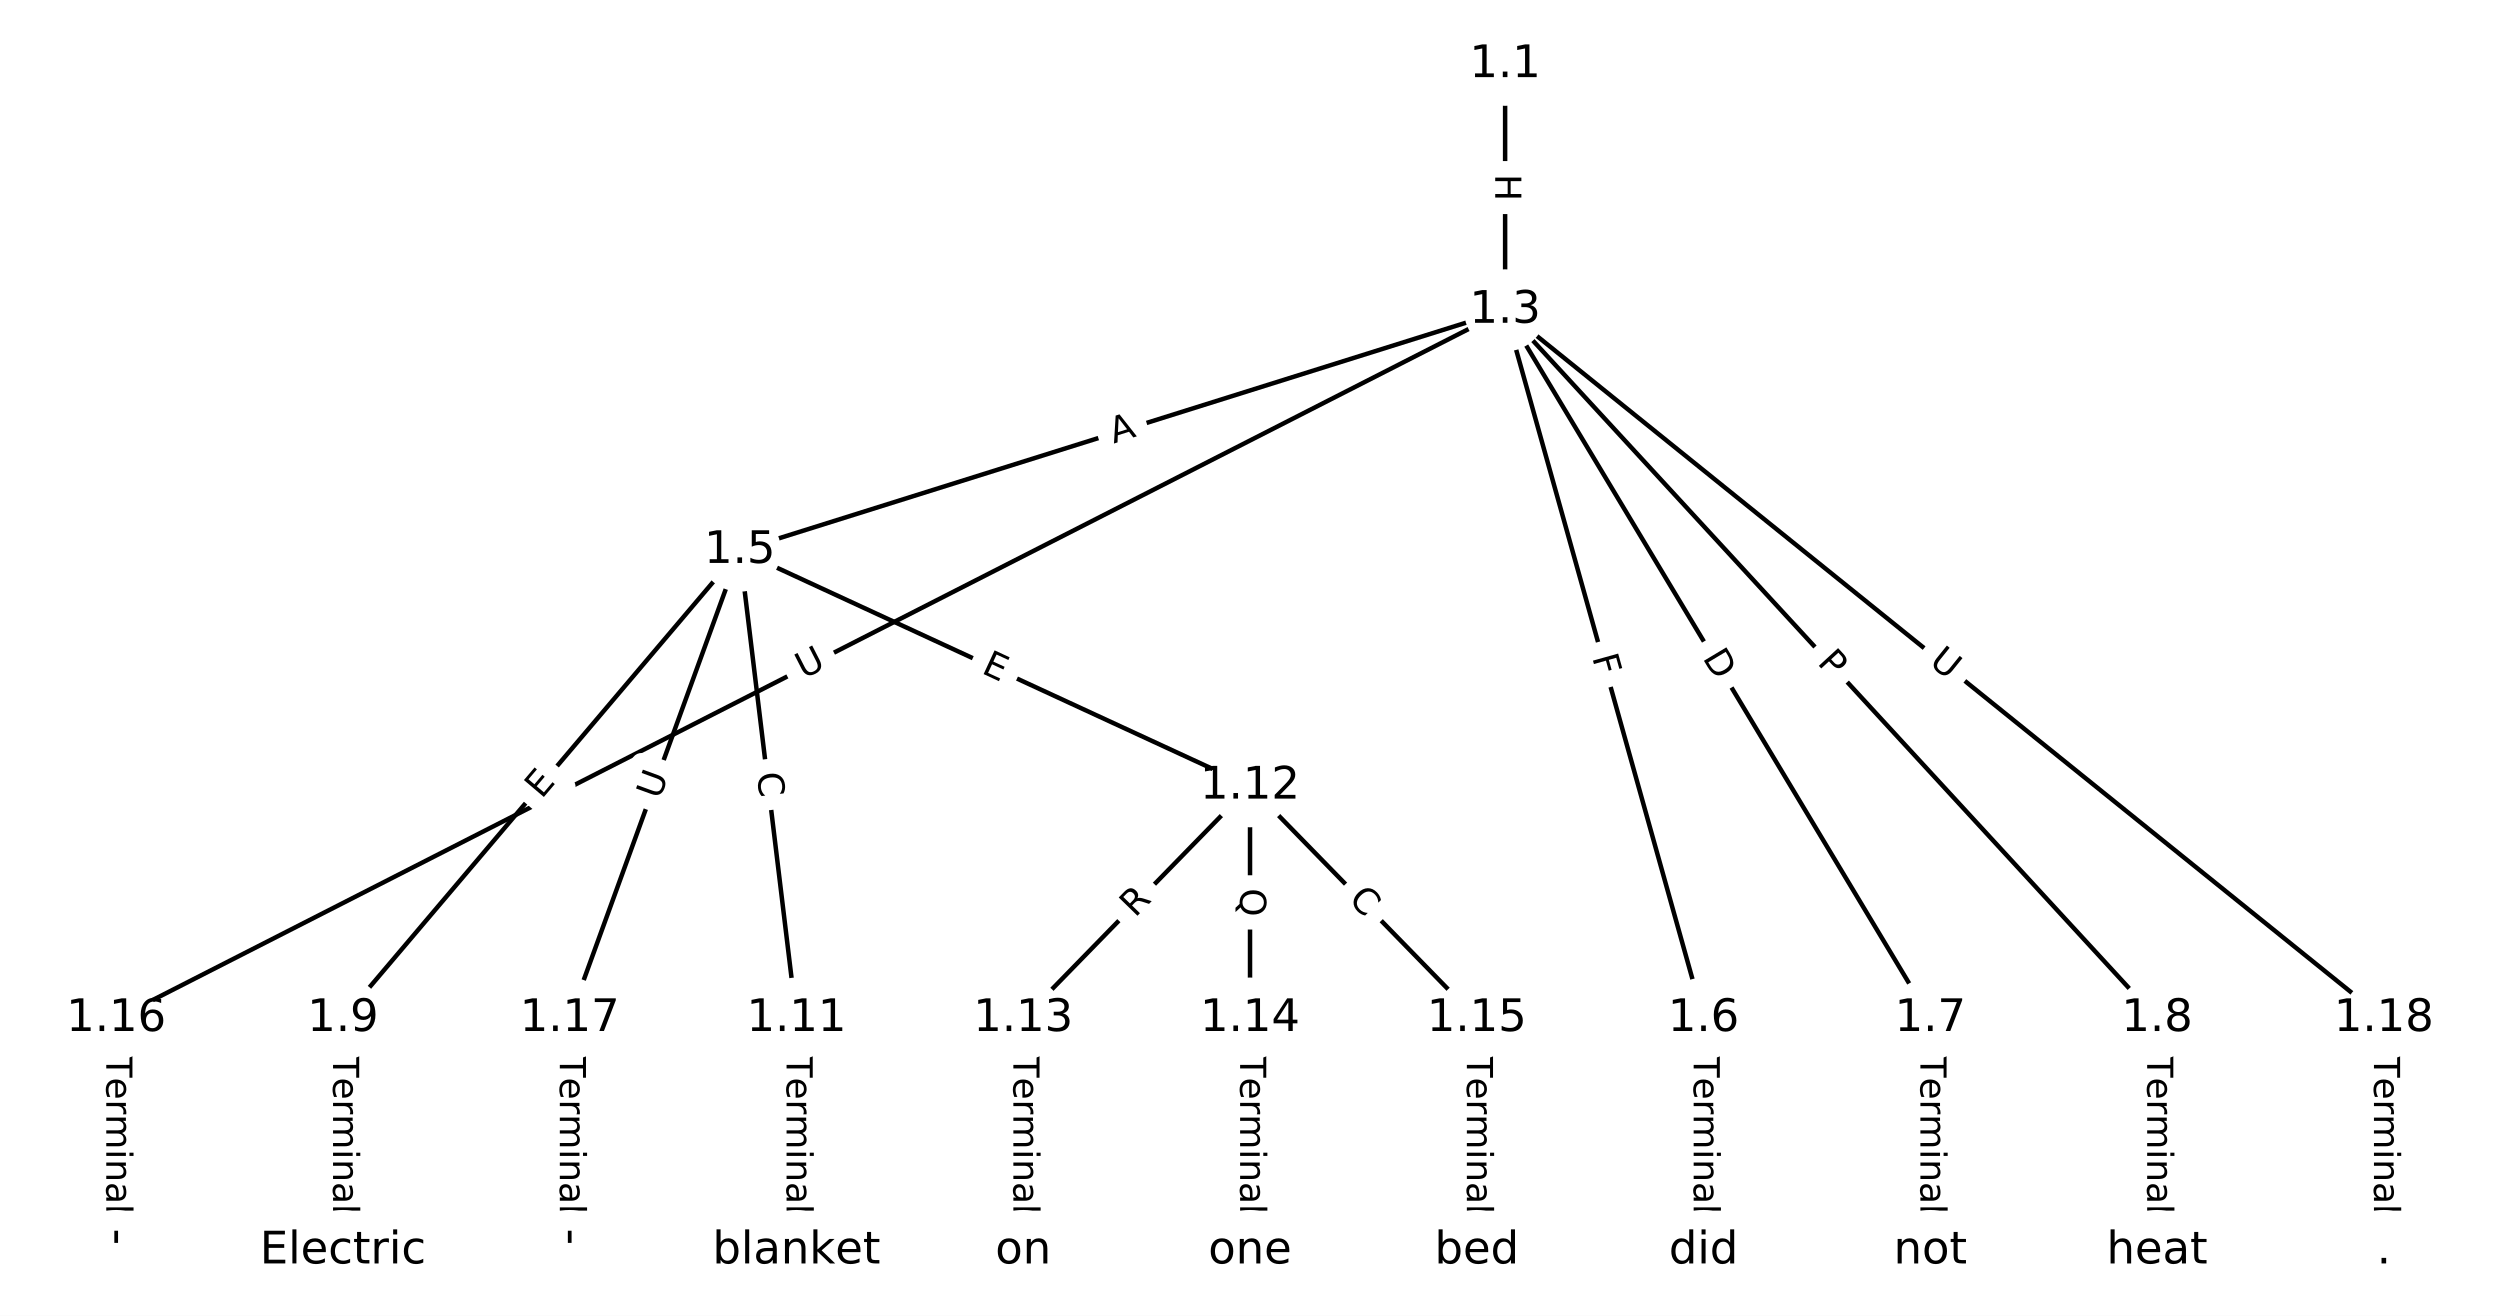
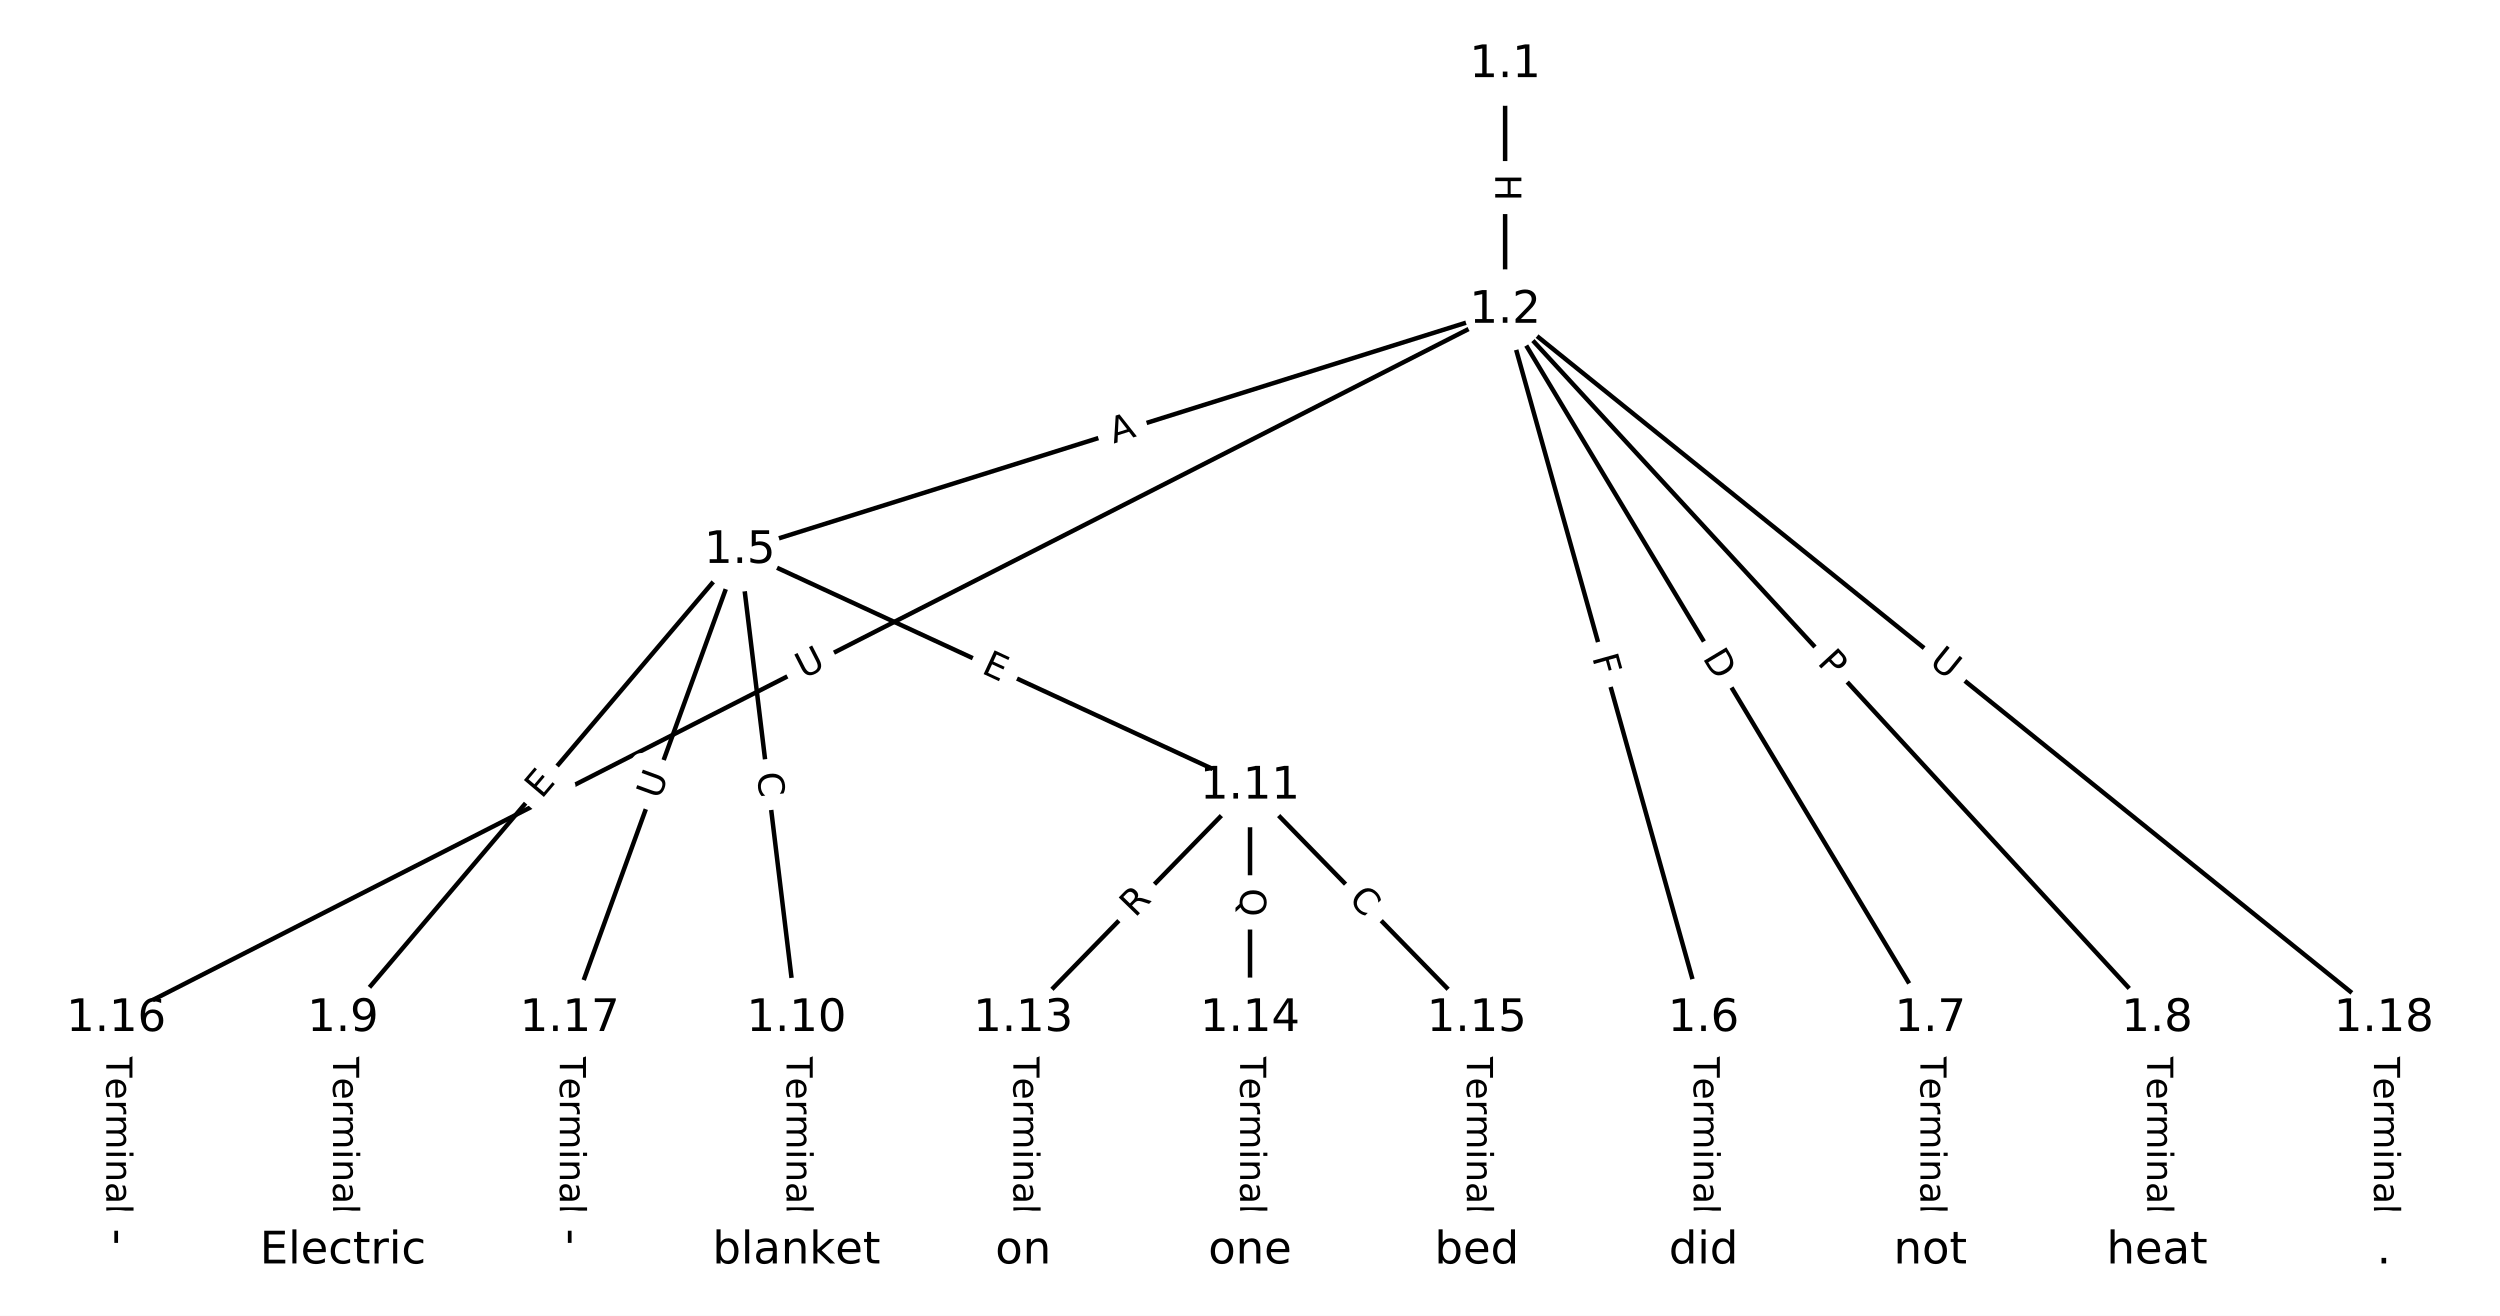
<svg xmlns="http://www.w3.org/2000/svg" xmlns:xlink="http://www.w3.org/1999/xlink" width="557.33pt" height="293.33pt" version="1.1" viewBox="0 0 557.33 293.33">
  <defs>
    <style type="text/css">*{stroke-linecap:butt;stroke-linejoin:round;}</style>
  </defs>
  <path d="m0 293.33h557.33v-293.33h-557.33z" fill="#fff" />
  <g fill="none" stroke="#000">
    <path d="m335.54 14.435v54.764" clip-path="url(#a)" />
    <path d="m335.54 69.199-170.62 53.544" clip-path="url(#a)" />
    <path d="m335.54 69.199 44.234 157.89" clip-path="url(#a)" />
    <path d="m335.54 69.199 94.788 157.89" clip-path="url(#a)" />
    <path d="m335.54 69.199 145.34 157.89" clip-path="url(#a)" />
    <path d="m335.54 69.199-309.64 157.89" clip-path="url(#a)" />
    <path d="m335.54 69.199 195.9 157.89" clip-path="url(#a)" />
    <path d="m164.92 122.74-88.469 104.34" clip-path="url(#a)" />
    <path d="m164.92 122.74 12.638 104.34" clip-path="url(#a)" />
    <path d="m164.92 122.74 113.75 52.532" clip-path="url(#a)" />
    <path d="m164.92 122.74-37.915 104.34" clip-path="url(#a)" />
    <path d="m379.77 227.09v51.812" clip-path="url(#a)" />
    <path d="m430.33 227.09v51.812" clip-path="url(#a)" />
    <path d="m480.88 227.09v51.812" clip-path="url(#a)" />
    <path d="m76.452 227.09v51.812" clip-path="url(#a)" />
    <path d="m177.56 227.09v51.812" clip-path="url(#a)" />
    <path d="m278.67 175.28-50.554 51.812" clip-path="url(#a)" />
    <path d="m278.67 175.28v51.812" clip-path="url(#a)" />
    <path d="m278.67 175.28 50.554 51.812" clip-path="url(#a)" />
    <path d="m228.11 227.09v51.812" clip-path="url(#a)" />
    <path d="m278.67 227.09v51.812" clip-path="url(#a)" />
    <path d="m329.22 227.09v51.812" clip-path="url(#a)" />
    <path d="m25.899 227.09v51.812" clip-path="url(#a)" />
    <path d="m127.01 227.09v51.812" clip-path="url(#a)" />
    <path d="m531.43 227.09v51.812" clip-path="url(#a)" />
  </g>
  <path d="m329.27 38.809v6.016q0 2.4 2.4 2.4h7.742q2.4 0 2.4-2.4v-6.016q0-2.4-2.4-2.4h-7.742q-2.4 0-2.4 2.4z" clip-path="url(#a)" fill="#fff" stroke="#fff" />
  <g clip-path="url(#a)">
    <defs>
-       <path id="ad" d="m9.812 72.906h9.859v-29.891h35.844v29.891h9.859v-72.906h-9.859v34.719h-35.844v-34.719h-9.859z" />
+       <path id="ac" d="m9.812 72.906h9.859v-29.891h35.844v29.891h9.859v-72.906h-9.859v34.719h-35.844v-34.719h-9.859z" />
    </defs>
    <g transform="translate(333.33 38.809) rotate(90) scale(.08 -.08)">
+       <use xlink:href="#ac" />
+     </g>
+   </g>
+   <path d="m249.5 102.77 5.221-1.639q2.29-0.719 1.571-3.009l-2.318-7.387q-0.719-2.29-3.009-1.571l-5.221 1.639q-2.29 0.719-1.571 3.009l2.318 7.387q0.719 2.29 3.009 1.571z" clip-path="url(#a)" fill="#fff" stroke="#fff" />
+   <g clip-path="url(#a)">
+     <defs>
+       <path id="af" d="m34.188 63.188-13.391-36.281h26.812zm-5.578 9.719h11.188l27.781-72.906h-10.25l-6.641 18.703h-32.859l-6.641-18.703h-10.406z" />
+     </defs>
+     <g transform="translate(248.28 98.896) rotate(-17.423) scale(.08 -.08)">
+       <use xlink:href="#af" />
+     </g>
+   </g>
+   <path d="m351 147.62 1.241 4.431q0.647 2.311 2.958 1.664l7.455-2.089q2.311-0.647 1.664-2.958l-1.241-4.431q-0.647-2.311-2.958-1.664l-7.455 2.089q-2.311 0.647-1.664 2.958z" clip-path="url(#a)" fill="#fff" stroke="#fff" />
+   <g clip-path="url(#a)">
+     <defs>
+       <path id="ad" d="m9.812 72.906h41.891v-8.312h-32.031v-21.484h28.906v-8.297h-28.906v-34.812h-9.859z" />
+     </defs>
+     <g transform="translate(354.91 146.52) rotate(74.349) scale(.08 -.08)">
      <use xlink:href="#ad" />
    </g>
  </g>
-   <path d="m249.5 102.77 5.221-1.639q2.29-0.719 1.571-3.009l-2.318-7.387q-0.719-2.29-3.009-1.571l-5.221 1.639q-2.29 0.719-1.571 3.009l2.318 7.387q0.719 2.29 3.009 1.571z" clip-path="url(#a)" fill="#fff" stroke="#fff" />
-   <g clip-path="url(#a)">
-     <defs>
-       <path id="ag" d="m34.188 63.188-13.391-36.281h26.812zm-5.578 9.719h11.188l27.781-72.906h-10.25l-6.641 18.703h-32.859l-6.641-18.703h-10.406z" />
-     </defs>
-     <g transform="translate(248.28 98.896) rotate(-17.423) scale(.08 -.08)">
-       <use xlink:href="#ag" />
-     </g>
-   </g>
-   <path d="m351 147.62 1.241 4.431q0.647 2.311 2.958 1.664l7.455-2.089q2.311-0.647 1.664-2.958l-1.241-4.431q-0.647-2.311-2.958-1.664l-7.455 2.089q-2.311 0.647-1.664 2.958z" clip-path="url(#a)" fill="#fff" stroke="#fff" />
-   <g clip-path="url(#a)">
-     <defs>
-       <path id="ae" d="m9.812 72.906h41.891v-8.312h-32.031v-21.484h28.906v-8.297h-28.906v-34.812h-9.859z" />
-     </defs>
-     <g transform="translate(354.91 146.52) rotate(74.349) scale(.08 -.08)">
+   <path d="m375.97 148.73 3.171 5.281q1.235 2.058 3.293 0.822l6.638-3.985q2.058-1.235 0.822-3.293l-3.171-5.281q-1.235-2.058-3.293-0.822l-6.638 3.985q-2.058 1.235-0.822 3.293z" clip-path="url(#a)" fill="#fff" stroke="#fff" />
+   <g clip-path="url(#a)">
+     <defs>
+       <path id="ae" d="m19.672 64.797v-56.688h11.922q15.094 0 22.094 6.828 7 6.844 7 21.594 0 14.641-7 21.453t-22.094 6.812zm-9.859 8.109h20.266q21.188 0 31.094-8.812 9.922-8.812 9.922-27.562 0-18.859-9.969-27.703-9.953-8.828-31.047-8.828h-20.266z" />
+     </defs>
+     <g transform="translate(379.46 146.64) rotate(59.022) scale(.08 -.08)">
      <use xlink:href="#ae" />
    </g>
  </g>
-   <path d="m375.97 148.73 3.171 5.281q1.235 2.058 3.293 0.822l6.638-3.985q2.058-1.235 0.822-3.293l-3.171-5.281q-1.235-2.058-3.293-0.822l-6.638 3.985q-2.058 1.235-0.822 3.293z" clip-path="url(#a)" fill="#fff" stroke="#fff" />
-   <g clip-path="url(#a)">
-     <defs>
-       <path id="af" d="m19.672 64.797v-56.688h11.922q15.094 0 22.094 6.828 7 6.844 7 21.594 0 14.641-7 21.453t-22.094 6.812zm-9.859 8.109h20.266q21.188 0 31.094-8.812 9.922-8.812 9.922-27.562 0-18.859-9.969-27.703-9.953-8.828-31.047-8.828h-20.266z" />
-     </defs>
-     <g transform="translate(379.46 146.64) rotate(59.022) scale(.08 -.08)">
-       <use xlink:href="#af" />
-     </g>
-   </g>
  <path d="m401.96 150.62 3.267 3.549q1.625 1.766 3.391 0.14l5.696-5.244q1.766-1.625 0.14-3.391l-3.267-3.549q-1.625-1.766-3.391-0.14l-5.696 5.244q-1.766 1.625-0.14 3.391z" clip-path="url(#a)" fill="#fff" stroke="#fff" />
  <g clip-path="url(#a)">
    <defs>
-       <path id="ac" d="m19.672 64.797v-27.391h12.406q6.891 0 10.641 3.562 3.766 3.562 3.766 10.156 0 6.547-3.766 10.109-3.75 3.562-10.641 3.562zm-9.859 8.109h22.266q12.266 0 18.531-5.547 6.281-5.547 6.281-16.234 0-10.797-6.281-16.312-6.266-5.516-18.531-5.516h-12.406v-29.297h-9.859z" />
+       <path id="ab" d="m19.672 64.797v-27.391h12.406q6.891 0 10.641 3.562 3.766 3.562 3.766 10.156 0 6.547-3.766 10.109-3.75 3.562-10.641 3.562zm-9.859 8.109h22.266q12.266 0 18.531-5.547 6.281-5.547 6.281-16.234 0-10.797-6.281-16.312-6.266-5.516-18.531-5.516h-12.406v-29.297h-9.859z" />
    </defs>
    <g transform="translate(404.95 147.86) rotate(47.369) scale(.08 -.08)">
-       <use xlink:href="#ac" />
+       <use xlink:href="#ab" />
    </g>
  </g>
  <path d="m180.96 155.06 5.216-2.66q2.138-1.09 1.048-3.228l-3.517-6.898q-1.09-2.138-3.228-1.048l-5.216 2.66q-2.138 1.09-1.048 3.228l3.517 6.898q1.09 2.138 3.228 1.048z" clip-path="url(#a)" fill="#fff" stroke="#fff" />
  <g clip-path="url(#a)">
    <defs>
      <path id="n" d="m8.688 72.906h9.922v-44.297q0-11.719 4.234-16.875 4.25-5.141 13.781-5.141 9.469 0 13.719 5.141 4.25 5.156 4.25 16.875v44.297h9.906v-45.516q0-14.25-7.062-21.531-7.047-7.281-20.812-7.281-13.828 0-20.891 7.281-7.047 7.281-7.047 21.531z" />
    </defs>
    <g transform="translate(179.11 151.44) rotate(-27.017) scale(.08 -.08)">
      <use xlink:href="#n" />
    </g>
  </g>
  <path d="m427.27 151.19 4.559 3.674q1.869 1.506 3.375-0.363l4.859-6.028q1.506-1.869-0.363-3.375l-4.559-3.674q-1.869-1.506-3.375 0.363l-4.859 6.028q-1.506 1.869 0.363 3.375z" clip-path="url(#a)" fill="#fff" stroke="#fff" />
  <g clip-path="url(#a)">
    <g transform="translate(429.82 148.02) rotate(38.868) scale(.08 -.08)">
      <use xlink:href="#n" />
    </g>
  </g>
  <path d="m123.84 180.9 3.269-3.856q1.552-1.831-0.279-3.383l-5.906-5.007q-1.831-1.552-3.383 0.279l-3.269 3.856q-1.552 1.831 0.279 3.383l5.906 5.007q1.831 1.552 3.383-0.279z" clip-path="url(#a)" fill="#fff" stroke="#fff" />
  <g clip-path="url(#a)">
    <defs>
      <path id="o" d="m9.812 72.906h46.094v-8.312h-36.234v-21.578h34.719v-8.297h-34.719v-26.422h37.109v-8.297h-46.969z" />
    </defs>
    <g transform="translate(120.74 178.27) rotate(-49.707) scale(.08 -.08)">
      <use xlink:href="#o" />
    </g>
  </g>
  <path d="m164.68 172.9 0.672 5.546q0.289 2.383 2.671 2.094l7.686-0.931q2.383-0.289 2.094-2.671l-0.672-5.546q-0.289-2.383-2.671-2.094l-7.686 0.931q-2.383 0.289-2.094 2.671z" clip-path="url(#a)" fill="#fff" stroke="#fff" />
  <g clip-path="url(#a)">
    <defs>
      <path id="t" d="m64.406 67.281v-10.391q-4.984 4.641-10.625 6.922-5.641 2.297-11.984 2.297-12.5 0-19.141-7.641t-6.641-22.094q0-14.406 6.641-22.047t19.141-7.641q6.344 0 11.984 2.297t10.625 6.938v-10.312q-5.172-3.516-10.969-5.281-5.781-1.75-12.219-1.75-16.562 0-26.094 10.125-9.516 10.141-9.516 27.672 0 17.578 9.516 27.703 9.531 10.141 26.094 10.141 6.531 0 12.312-1.734 5.797-1.734 10.875-5.203z" />
    </defs>
    <g transform="translate(168.71 172.41) rotate(83.094) scale(.08 -.08)">
      <use xlink:href="#t" />
    </g>
  </g>
  <path d="m216.87 153.64 4.589 2.119q2.179 1.006 3.185-1.173l3.246-7.029q1.006-2.179-1.173-3.185l-4.589-2.119q-2.179-1.006-3.185 1.173l-3.246 7.029q-1.006 2.179 1.173 3.185z" clip-path="url(#a)" fill="#fff" stroke="#fff" />
  <g clip-path="url(#a)">
    <g transform="translate(218.57 149.95) rotate(24.789) scale(.08 -.08)">
      <use xlink:href="#o" />
    </g>
  </g>
  <path d="m150.86 179.81 2-5.503q0.82-2.256-1.436-3.075l-7.277-2.644q-2.256-0.82-3.075 1.436l-2 5.503q-0.82 2.256 1.436 3.075l7.277 2.644q2.256 0.82 3.075-1.436z" clip-path="url(#a)" fill="#fff" stroke="#fff" />
  <g clip-path="url(#a)">
    <g transform="translate(147.04 178.42) rotate(-70.031) scale(.08 -.08)">
      <use xlink:href="#n" />
    </g>
  </g>
  <path d="m373.5 235.35v35.285q0 2.4 2.4 2.4h7.742q2.4 0 2.4-2.4v-35.285q0-2.4-2.4-2.4h-7.742q-2.4 0-2.4 2.4z" clip-path="url(#a)" fill="#fff" stroke="#fff" />
  <g clip-path="url(#a)">
    <defs>
      <path id="k" d="m-0.297 72.906h61.672v-8.312h-25.875v-64.594h-9.906v64.594h-25.891z" />
      <path id="e" d="m56.203 29.594v-4.391h-41.312q0.594-9.281 5.594-14.141t13.938-4.859q5.172 0 10.031 1.266t9.656 3.812v-8.5q-4.844-2.047-9.922-3.125t-10.297-1.078q-13.094 0-20.734 7.609-7.641 7.625-7.641 20.625 0 13.422 7.25 21.297 7.25 7.891 19.562 7.891 11.031 0 17.453-7.109 6.422-7.094 6.422-19.297zm-8.984 2.641q-0.094 7.359-4.125 11.75-4.031 4.406-10.672 4.406-7.516 0-12.031-4.25t-5.203-11.969z" />
      <path id="j" d="m41.109 46.297q-1.516 0.875-3.297 1.281-1.781 0.422-3.922 0.422-7.625 0-11.703-4.953t-4.078-14.234v-28.812h-9.031v54.688h9.031v-8.5q2.844 4.984 7.375 7.391 4.547 2.422 11.047 2.422 0.922 0 2.047-0.125 1.125-0.109 2.484-0.359z" />
      <path id="l" d="m52 44.188q3.375 6.062 8.062 8.938t11.031 2.875q8.547 0 13.188-5.984 4.641-5.969 4.641-17v-33.016h-9.031v32.719q0 7.859-2.797 11.656-2.781 3.812-8.484 3.812-6.984 0-11.047-4.641-4.047-4.625-4.047-12.641v-30.906h-9.031v32.719q0 7.906-2.781 11.688t-8.594 3.781q-6.891 0-10.953-4.656-4.047-4.656-4.047-12.625v-30.906h-9.031v54.688h9.031v-8.5q3.078 5.031 7.375 7.422t10.203 2.391q5.969 0 10.141-3.031 4.172-3.016 6.172-8.781z" />
      <path id="i" d="m9.422 54.688h8.984v-54.688h-8.984zm0 21.297h8.984v-11.391h-8.984z" />
      <path id="f" d="m54.891 33.016v-33.016h-8.984v32.719q0 7.766-3.031 11.609-3.031 3.859-9.078 3.859-7.281 0-11.484-4.641-4.203-4.625-4.203-12.641v-30.906h-9.031v54.688h9.031v-8.5q3.234 4.938 7.594 7.375 4.375 2.438 10.094 2.438 9.422 0 14.25-5.828 4.844-5.828 4.844-17.156z" />
      <path id="g" d="m34.281 27.484q-10.891 0-15.094-2.484t-4.203-8.5q0-4.781 3.156-7.594 3.156-2.797 8.562-2.797 7.484 0 12 5.297t4.516 14.078v2zm17.922 3.719v-31.203h-8.984v8.297q-3.078-4.969-7.672-7.344t-11.234-2.375q-8.391 0-13.359 4.719-4.953 4.719-4.953 12.625 0 9.219 6.172 13.906 6.188 4.688 18.438 4.688h12.609v0.891q0 6.203-4.078 9.594t-11.453 3.391q-4.688 0-9.141-1.125-4.438-1.125-8.531-3.375v8.312q4.922 1.906 9.562 2.844 4.641 0.953 9.031 0.953 11.875 0 17.734-6.156 5.859-6.141 5.859-18.641z" />
      <path id="h" d="m9.422 75.984h8.984v-75.984h-8.984z" />
    </defs>
    <g transform="translate(377.57 235.35) rotate(90) scale(.08 -.08)">
      <use xlink:href="#k" />
      <use x="60.818" xlink:href="#e" />
      <use x="122.342" xlink:href="#j" />
      <use x="163.439" xlink:href="#l" />
      <use x="260.852" xlink:href="#i" />
      <use x="288.635" xlink:href="#f" />
      <use x="352.014" xlink:href="#g" />
      <use x="413.293" xlink:href="#h" />
    </g>
  </g>
  <path d="m424.06 235.35v35.285q0 2.4 2.4 2.4h7.742q2.4 0 2.4-2.4v-35.285q0-2.4-2.4-2.4h-7.742q-2.4 0-2.4 2.4z" clip-path="url(#a)" fill="#fff" stroke="#fff" />
  <g clip-path="url(#a)">
    <g transform="translate(428.12 235.35) rotate(90) scale(.08 -.08)">
      <use xlink:href="#k" />
      <use x="60.818" xlink:href="#e" />
      <use x="122.342" xlink:href="#j" />
      <use x="163.439" xlink:href="#l" />
      <use x="260.852" xlink:href="#i" />
      <use x="288.635" xlink:href="#f" />
      <use x="352.014" xlink:href="#g" />
      <use x="413.293" xlink:href="#h" />
    </g>
  </g>
  <path d="m474.61 235.35v35.285q0 2.4 2.4 2.4h7.742q2.4 0 2.4-2.4v-35.285q0-2.4-2.4-2.4h-7.742q-2.4 0-2.4 2.4z" clip-path="url(#a)" fill="#fff" stroke="#fff" />
  <g clip-path="url(#a)">
    <g transform="translate(478.67 235.35) rotate(90) scale(.08 -.08)">
      <use xlink:href="#k" />
      <use x="60.818" xlink:href="#e" />
      <use x="122.342" xlink:href="#j" />
      <use x="163.439" xlink:href="#l" />
      <use x="260.852" xlink:href="#i" />
      <use x="288.635" xlink:href="#f" />
      <use x="352.014" xlink:href="#g" />
      <use x="413.293" xlink:href="#h" />
    </g>
  </g>
  <path d="m70.181 235.35v35.285q0 2.4 2.4 2.4h7.742q2.4 0 2.4-2.4v-35.285q0-2.4-2.4-2.4h-7.742q-2.4 0-2.4 2.4z" clip-path="url(#a)" fill="#fff" stroke="#fff" />
  <g clip-path="url(#a)">
    <g transform="translate(74.245 235.35) rotate(90) scale(.08 -.08)">
      <use xlink:href="#k" />
      <use x="60.818" xlink:href="#e" />
      <use x="122.342" xlink:href="#j" />
      <use x="163.439" xlink:href="#l" />
      <use x="260.852" xlink:href="#i" />
      <use x="288.635" xlink:href="#f" />
      <use x="352.014" xlink:href="#g" />
      <use x="413.293" xlink:href="#h" />
    </g>
  </g>
  <path d="m171.29 235.35v35.285q0 2.4 2.4 2.4h7.742q2.4 0 2.4-2.4v-35.285q0-2.4-2.4-2.4h-7.742q-2.4 0-2.4 2.4z" clip-path="url(#a)" fill="#fff" stroke="#fff" />
  <g clip-path="url(#a)">
    <g transform="translate(175.35 235.35) rotate(90) scale(.08 -.08)">
      <use xlink:href="#k" />
      <use x="60.818" xlink:href="#e" />
      <use x="122.342" xlink:href="#j" />
      <use x="163.439" xlink:href="#l" />
      <use x="260.852" xlink:href="#i" />
      <use x="288.635" xlink:href="#f" />
      <use x="352.014" xlink:href="#g" />
      <use x="413.293" xlink:href="#h" />
    </g>
  </g>
  <path d="m255.94 207.55 3.882-3.979q1.676-1.718-0.042-3.394l-5.542-5.407q-1.718-1.676-3.394 0.042l-3.882 3.979q-1.676 1.718 0.042 3.394l5.542 5.407q1.718 1.676 3.394-0.042z" clip-path="url(#a)" fill="#fff" stroke="#fff" />
  <g clip-path="url(#a)">
    <defs>
-       <path id="aa" d="m44.391 34.188q3.172-1.078 6.172-4.594t6.031-9.672l10.016-19.922h-10.609l-9.312 18.703q-3.625 7.328-7.016 9.719t-9.25 2.391h-10.75v-30.812h-9.859v72.906h22.266q12.5 0 18.656-5.234 6.156-5.219 6.156-15.766 0-6.891-3.203-11.438-3.203-4.531-9.297-6.281zm-24.719 30.609v-25.875h12.406q7.125 0 10.766 3.297t3.641 9.688-3.641 9.641-10.766 3.25z" />
+       <path id="z" d="m44.391 34.188q3.172-1.078 6.172-4.594t6.031-9.672l10.016-19.922h-10.609l-9.312 18.703q-3.625 7.328-7.016 9.719t-9.25 2.391h-10.75v-30.812h-9.859v72.906h22.266q12.5 0 18.656-5.234 6.156-5.219 6.156-15.766 0-6.891-3.203-11.438-3.203-4.531-9.297-6.281zm-24.719 30.609v-25.875h12.406q7.125 0 10.766 3.297t3.641 9.688-3.641 9.641-10.766 3.25z" />
    </defs>
    <g transform="translate(253.03 204.71) rotate(-45.704) scale(.08 -.08)">
+       <use xlink:href="#z" />
+     </g>
+   </g>
+   <path d="m272.4 198.03v6.298q0 2.4 2.4 2.4h7.742q2.4 0 2.4-2.4v-6.298q0-2.4-2.4-2.4h-7.742q-2.4 0-2.4 2.4z" clip-path="url(#a)" fill="#fff" stroke="#fff" />
+   <g clip-path="url(#a)">
+     <defs>
+       <path id="aa" d="m39.406 66.219q-10.75 0-17.078-8.016-6.312-8-6.312-21.828 0-13.766 6.312-21.781 6.328-8 17.078-8 10.734 0 17.016 8 6.281 8.016 6.281 21.781 0 13.828-6.281 21.828-6.281 8.016-17.016 8.016zm13.812-64.906 13-14.203h-11.922l-10.797 11.672q-1.609-0.094-2.469-0.141-0.844-0.062-1.625-0.062-15.375 0-24.594 10.281-9.203 10.281-9.203 27.516 0 17.281 9.203 27.562 9.219 10.281 24.594 10.281 15.328 0 24.5-10.281 9.188-10.281 9.188-27.562 0-12.688-5.109-21.734-5.094-9.031-14.766-13.328z" />
+     </defs>
+     <g transform="translate(276.46 198.03) rotate(90) scale(.08 -.08)">
      <use xlink:href="#aa" />
-     </g>
-   </g>
-   <path d="m272.4 198.03v6.298q0 2.4 2.4 2.4h7.742q2.4 0 2.4-2.4v-6.298q0-2.4-2.4-2.4h-7.742q-2.4 0-2.4 2.4z" clip-path="url(#a)" fill="#fff" stroke="#fff" />
-   <g clip-path="url(#a)">
-     <defs>
-       <path id="ab" d="m39.406 66.219q-10.75 0-17.078-8.016-6.312-8-6.312-21.828 0-13.766 6.312-21.781 6.328-8 17.078-8 10.734 0 17.016 8 6.281 8.016 6.281 21.781 0 13.828-6.281 21.828-6.281 8.016-17.016 8.016zm13.812-64.906 13-14.203h-11.922l-10.797 11.672q-1.609-0.094-2.469-0.141-0.844-0.062-1.625-0.062-15.375 0-24.594 10.281-9.203 10.281-9.203 27.516 0 17.281 9.203 27.562 9.219 10.281 24.594 10.281 15.328 0 24.5-10.281 9.188-10.281 9.188-27.562 0-12.688-5.109-21.734-5.094-9.031-14.766-13.328z" />
-     </defs>
-     <g transform="translate(276.46 198.03) rotate(90) scale(.08 -.08)">
-       <use xlink:href="#ab" />
    </g>
  </g>
  <path d="m297.5 203.56 3.901 3.998q1.676 1.718 3.394 0.042l5.542-5.407q1.718-1.676 0.042-3.394l-3.901-3.998q-1.676-1.718-3.394-0.042l-5.542 5.407q-1.718 1.676-0.042 3.394z" clip-path="url(#a)" fill="#fff" stroke="#fff" />
  <g clip-path="url(#a)">
    <g transform="translate(300.41 200.72) rotate(45.704) scale(.08 -.08)">
      <use xlink:href="#t" />
    </g>
  </g>
  <path d="m221.84 235.35v35.285q0 2.4 2.4 2.4h7.742q2.4 0 2.4-2.4v-35.285q0-2.4-2.4-2.4h-7.742q-2.4 0-2.4 2.4z" clip-path="url(#a)" fill="#fff" stroke="#fff" />
  <g clip-path="url(#a)">
    <g transform="translate(225.91 235.35) rotate(90) scale(.08 -.08)">
      <use xlink:href="#k" />
      <use x="60.818" xlink:href="#e" />
      <use x="122.342" xlink:href="#j" />
      <use x="163.439" xlink:href="#l" />
      <use x="260.852" xlink:href="#i" />
      <use x="288.635" xlink:href="#f" />
      <use x="352.014" xlink:href="#g" />
      <use x="413.293" xlink:href="#h" />
    </g>
  </g>
  <path d="m272.4 235.35v35.285q0 2.4 2.4 2.4h7.742q2.4 0 2.4-2.4v-35.285q0-2.4-2.4-2.4h-7.742q-2.4 0-2.4 2.4z" clip-path="url(#a)" fill="#fff" stroke="#fff" />
  <g clip-path="url(#a)">
    <g transform="translate(276.46 235.35) rotate(90) scale(.08 -.08)">
      <use xlink:href="#k" />
      <use x="60.818" xlink:href="#e" />
      <use x="122.342" xlink:href="#j" />
      <use x="163.439" xlink:href="#l" />
      <use x="260.852" xlink:href="#i" />
      <use x="288.635" xlink:href="#f" />
      <use x="352.014" xlink:href="#g" />
      <use x="413.293" xlink:href="#h" />
    </g>
  </g>
  <path d="m322.95 235.35v35.285q0 2.4 2.4 2.4h7.742q2.4 0 2.4-2.4v-35.285q0-2.4-2.4-2.4h-7.742q-2.4 0-2.4 2.4z" clip-path="url(#a)" fill="#fff" stroke="#fff" />
  <g clip-path="url(#a)">
    <g transform="translate(327.01 235.35) rotate(90) scale(.08 -.08)">
      <use xlink:href="#k" />
      <use x="60.818" xlink:href="#e" />
      <use x="122.342" xlink:href="#j" />
      <use x="163.439" xlink:href="#l" />
      <use x="260.852" xlink:href="#i" />
      <use x="288.635" xlink:href="#f" />
      <use x="352.014" xlink:href="#g" />
      <use x="413.293" xlink:href="#h" />
    </g>
  </g>
  <path d="m19.628 235.35v35.285q0 2.4 2.4 2.4h7.742q2.4 0 2.4-2.4v-35.285q0-2.4-2.4-2.4h-7.742q-2.4 0-2.4 2.4z" clip-path="url(#a)" fill="#fff" stroke="#fff" />
  <g clip-path="url(#a)">
    <g transform="translate(23.691 235.35) rotate(90) scale(.08 -.08)">
      <use xlink:href="#k" />
      <use x="60.818" xlink:href="#e" />
      <use x="122.342" xlink:href="#j" />
      <use x="163.439" xlink:href="#l" />
      <use x="260.852" xlink:href="#i" />
      <use x="288.635" xlink:href="#f" />
      <use x="352.014" xlink:href="#g" />
      <use x="413.293" xlink:href="#h" />
    </g>
  </g>
  <path d="m120.73 235.35v35.285q0 2.4 2.4 2.4h7.742q2.4 0 2.4-2.4v-35.285q0-2.4-2.4-2.4h-7.742q-2.4 0-2.4 2.4z" clip-path="url(#a)" fill="#fff" stroke="#fff" />
  <g clip-path="url(#a)">
    <g transform="translate(124.8 235.35) rotate(90) scale(.08 -.08)">
      <use xlink:href="#k" />
      <use x="60.818" xlink:href="#e" />
      <use x="122.342" xlink:href="#j" />
      <use x="163.439" xlink:href="#l" />
      <use x="260.852" xlink:href="#i" />
      <use x="288.635" xlink:href="#f" />
      <use x="352.014" xlink:href="#g" />
      <use x="413.293" xlink:href="#h" />
    </g>
  </g>
  <path d="m525.16 235.35v35.285q0 2.4 2.4 2.4h7.742q2.4 0 2.4-2.4v-35.285q0-2.4-2.4-2.4h-7.742q-2.4 0-2.4 2.4z" clip-path="url(#a)" fill="#fff" stroke="#fff" />
  <g clip-path="url(#a)">
    <g transform="translate(529.23 235.35) rotate(90) scale(.08 -.08)">
      <use xlink:href="#k" />
      <use x="60.818" xlink:href="#e" />
      <use x="122.342" xlink:href="#j" />
      <use x="163.439" xlink:href="#l" />
      <use x="260.852" xlink:href="#i" />
      <use x="288.635" xlink:href="#f" />
      <use x="352.014" xlink:href="#g" />
      <use x="413.293" xlink:href="#h" />
    </g>
  </g>
  <defs>
    <path id="b" d="m0 8.66c2.297 0 4.5-0.912 6.124-2.537 1.624-1.624 2.537-3.827 2.537-6.124s-0.912-4.5-2.537-6.124c-1.624-1.624-3.827-2.537-6.124-2.537s-4.5 0.912-6.124 2.537c-1.624 1.624-2.537 3.827-2.537 6.124s0.912 4.5 2.537 6.124c1.624 1.624 3.827 2.537 6.124 2.537z" />
  </defs>
  <g clip-path="url(#a)">
    <use x="25.899" y="278.899" fill="#ffffff" stroke="#ffffff" xlink:href="#b" />
  </g>
  <g clip-path="url(#a)">
    <use x="76.452" y="278.899" fill="#ffffff" stroke="#ffffff" xlink:href="#b" />
  </g>
  <g clip-path="url(#a)">
    <use x="127.006" y="278.899" fill="#ffffff" stroke="#ffffff" xlink:href="#b" />
  </g>
  <g clip-path="url(#a)">
    <use x="177.56" y="278.899" fill="#ffffff" stroke="#ffffff" xlink:href="#b" />
  </g>
  <g clip-path="url(#a)">
    <use x="228.113" y="278.899" fill="#ffffff" stroke="#ffffff" xlink:href="#b" />
  </g>
  <g clip-path="url(#a)">
    <use x="278.667" y="278.899" fill="#ffffff" stroke="#ffffff" xlink:href="#b" />
  </g>
  <g clip-path="url(#a)">
    <use x="329.22" y="278.899" fill="#ffffff" stroke="#ffffff" xlink:href="#b" />
  </g>
  <g clip-path="url(#a)">
    <use x="379.774" y="278.899" fill="#ffffff" stroke="#ffffff" xlink:href="#b" />
  </g>
  <g clip-path="url(#a)">
    <use x="430.327" y="278.899" fill="#ffffff" stroke="#ffffff" xlink:href="#b" />
  </g>
  <g clip-path="url(#a)">
    <use x="480.881" y="278.899" fill="#ffffff" stroke="#ffffff" xlink:href="#b" />
  </g>
  <g clip-path="url(#a)">
    <use x="531.434" y="278.899" fill="#ffffff" stroke="#ffffff" xlink:href="#b" />
  </g>
  <g clip-path="url(#a)">
    <use x="335.539" y="14.435" fill="#ffffff" stroke="#ffffff" xlink:href="#b" />
  </g>
  <g clip-path="url(#a)">
    <use x="335.539" y="69.199" fill="#ffffff" stroke="#ffffff" xlink:href="#b" />
  </g>
  <g clip-path="url(#a)">
    <use x="164.921" y="122.743" fill="#ffffff" stroke="#ffffff" xlink:href="#b" />
  </g>
  <g clip-path="url(#a)">
    <use x="379.774" y="227.087" fill="#ffffff" stroke="#ffffff" xlink:href="#b" />
  </g>
  <g clip-path="url(#a)">
    <use x="430.327" y="227.087" fill="#ffffff" stroke="#ffffff" xlink:href="#b" />
  </g>
  <g clip-path="url(#a)">
    <use x="480.881" y="227.087" fill="#ffffff" stroke="#ffffff" xlink:href="#b" />
  </g>
  <g clip-path="url(#a)">
    <use x="76.452" y="227.087" fill="#ffffff" stroke="#ffffff" xlink:href="#b" />
  </g>
  <g clip-path="url(#a)">
    <use x="177.56" y="227.087" fill="#ffffff" stroke="#ffffff" xlink:href="#b" />
  </g>
  <g clip-path="url(#a)">
    <use x="278.667" y="175.275" fill="#ffffff" stroke="#ffffff" xlink:href="#b" />
  </g>
  <g clip-path="url(#a)">
    <use x="228.113" y="227.087" fill="#ffffff" stroke="#ffffff" xlink:href="#b" />
  </g>
  <g clip-path="url(#a)">
    <use x="278.667" y="227.087" fill="#ffffff" stroke="#ffffff" xlink:href="#b" />
  </g>
  <g clip-path="url(#a)">
    <use x="329.22" y="227.087" fill="#ffffff" stroke="#ffffff" xlink:href="#b" />
  </g>
  <g clip-path="url(#a)">
    <use x="25.899" y="227.087" fill="#ffffff" stroke="#ffffff" xlink:href="#b" />
  </g>
  <g clip-path="url(#a)">
    <use x="127.006" y="227.087" fill="#ffffff" stroke="#ffffff" xlink:href="#b" />
  </g>
  <g clip-path="url(#a)">
    <use x="531.434" y="227.087" fill="#ffffff" stroke="#ffffff" xlink:href="#b" />
  </g>
  <g clip-path="url(#a)">
    <defs>
-       <path id="z" d="m17.922 72.906v-27.109h-8.297v27.109z" />
+       <path id="y" d="m17.922 72.906v-27.109h-8.297v27.109z" />
    </defs>
    <g transform="translate(24.525 281.66) scale(.1 -.1)">
-       <use xlink:href="#z" />
+       <use xlink:href="#y" />
    </g>
  </g>
  <g clip-path="url(#a)">
    <defs>
      <path id="r" d="m48.781 52.594v-8.406q-3.812 2.109-7.641 3.156t-7.734 1.047q-8.75 0-13.594-5.547-4.828-5.531-4.828-15.547t4.828-15.562q4.844-5.531 13.594-5.531 3.906 0 7.734 1.047t7.641 3.156v-8.312q-3.766-1.75-7.797-2.625-4.016-0.891-8.562-0.891-12.359 0-19.641 7.766-7.266 7.766-7.266 20.953 0 13.375 7.344 21.031 7.359 7.672 20.156 7.672 4.141 0 8.094-0.859 3.953-0.844 7.672-2.547z" />
      <path id="m" d="m18.312 70.219v-15.531h18.5v-6.984h-18.5v-29.688q0-6.688 1.828-8.594t7.453-1.906h9.219v-7.516h-9.219q-10.406 0-14.359 3.875-3.953 3.891-3.953 14.141v29.688h-6.594v6.984h6.594v15.531z" />
    </defs>
    <g transform="translate(57.924 281.66) scale(.1 -.1)">
      <use xlink:href="#o" />
      <use x="63.184" xlink:href="#h" />
      <use x="90.967" xlink:href="#e" />
      <use x="152.49" xlink:href="#r" />
      <use x="207.471" xlink:href="#m" />
      <use x="246.68" xlink:href="#j" />
      <use x="287.793" xlink:href="#i" />
      <use x="315.576" xlink:href="#r" />
    </g>
  </g>
  <g clip-path="url(#a)">
    <g transform="translate(125.63 281.66) scale(.1 -.1)">
-       <use xlink:href="#z" />
+       <use xlink:href="#y" />
    </g>
  </g>
  <g clip-path="url(#a)">
    <defs>
      <path id="s" d="m48.688 27.297q0 9.906-4.078 15.547t-11.203 5.641q-7.141 0-11.219-5.641t-4.078-15.547 4.078-15.547 11.219-5.641q7.125 0 11.203 5.641t4.078 15.547zm-30.578 19.094q2.844 4.875 7.156 7.234 4.328 2.375 10.328 2.375 9.969 0 16.188-7.906 6.234-7.906 6.234-20.797t-6.234-20.812q-6.219-7.906-16.188-7.906-6 0-10.328 2.375-4.312 2.375-7.156 7.25v-8.203h-9.031v75.984h9.031z" />
-       <path id="ak" d="m9.078 75.984h9.031v-44.875l26.812 23.578h11.469l-29-25.578 30.234-29.109h-11.719l-27.797 26.703v-26.703h-9.031z" />
+       <path id="al" d="m9.078 75.984h9.031v-44.875l26.812 23.578h11.469l-29-25.578 30.234-29.109h-11.719l-27.797 26.703v-26.703h-9.031z" />
    </defs>
    <g transform="translate(158.83 281.66) scale(.1 -.1)">
      <use xlink:href="#s" />
      <use x="63.477" xlink:href="#h" />
      <use x="91.26" xlink:href="#g" />
      <use x="152.539" xlink:href="#f" />
-       <use x="215.918" xlink:href="#ak" />
+       <use x="215.918" xlink:href="#al" />
      <use x="273.781" xlink:href="#e" />
      <use x="335.305" xlink:href="#m" />
    </g>
  </g>
  <g clip-path="url(#a)">
    <defs>
      <path id="p" d="m30.609 48.391q-7.219 0-11.422-5.641t-4.203-15.453 4.172-15.453q4.188-5.641 11.453-5.641 7.188 0 11.375 5.656 4.203 5.672 4.203 15.438 0 9.719-4.203 15.406-4.188 5.688-11.375 5.688zm0 7.609q11.719 0 18.406-7.625 6.703-7.609 6.703-21.078 0-13.422-6.703-21.078-6.688-7.641-18.406-7.641-11.766 0-18.438 7.641-6.656 7.656-6.656 21.078 0 13.469 6.656 21.078 6.672 7.625 18.438 7.625z" />
    </defs>
    <g transform="translate(221.88 281.66) scale(.1 -.1)">
      <use xlink:href="#p" />
      <use x="61.182" xlink:href="#f" />
    </g>
  </g>
  <g clip-path="url(#a)">
    <g transform="translate(269.36 281.66) scale(.1 -.1)">
      <use xlink:href="#p" />
      <use x="61.182" xlink:href="#f" />
      <use x="124.561" xlink:href="#e" />
    </g>
  </g>
  <g clip-path="url(#a)">
    <defs>
      <path id="q" d="m45.406 46.391v29.594h8.984v-75.984h-8.984v8.203q-2.828-4.875-7.156-7.25-4.312-2.375-10.375-2.375-9.906 0-16.141 7.906-6.219 7.922-6.219 20.812t6.219 20.797q6.234 7.906 16.141 7.906 6.062 0 10.375-2.375 4.328-2.359 7.156-7.234zm-30.609-19.094q0-9.906 4.078-15.547t11.203-5.641 11.219 5.641q4.109 5.641 4.109 15.547t-4.109 15.547q-4.094 5.641-11.219 5.641t-11.203-5.641-4.078-15.547z" />
    </defs>
    <g transform="translate(319.8 281.66) scale(.1 -.1)">
      <use xlink:href="#s" />
      <use x="63.477" xlink:href="#e" />
      <use x="125" xlink:href="#q" />
    </g>
  </g>
  <g clip-path="url(#a)">
    <g transform="translate(372.04 281.66) scale(.1 -.1)">
      <use xlink:href="#q" />
      <use x="63.477" xlink:href="#i" />
      <use x="91.26" xlink:href="#q" />
    </g>
  </g>
  <g clip-path="url(#a)">
    <g transform="translate(422.14 281.66) scale(.1 -.1)">
      <use xlink:href="#f" />
      <use x="63.379" xlink:href="#p" />
      <use x="124.561" xlink:href="#m" />
    </g>
  </g>
  <g clip-path="url(#a)">
    <defs>
-       <path id="al" d="m54.891 33.016v-33.016h-8.984v32.719q0 7.766-3.031 11.609-3.031 3.859-9.078 3.859-7.281 0-11.484-4.641-4.203-4.625-4.203-12.641v-30.906h-9.031v75.984h9.031v-29.797q3.234 4.938 7.594 7.375 4.375 2.438 10.094 2.438 9.422 0 14.25-5.828 4.844-5.828 4.844-17.156z" />
+       <path id="am" d="m54.891 33.016v-33.016h-8.984v32.719q0 7.766-3.031 11.609-3.031 3.859-9.078 3.859-7.281 0-11.484-4.641-4.203-4.625-4.203-12.641v-30.906h-9.031v75.984h9.031v-29.797q3.234 4.938 7.594 7.375 4.375 2.438 10.094 2.438 9.422 0 14.25-5.828 4.844-5.828 4.844-17.156z" />
    </defs>
    <g transform="translate(469.61 281.66) scale(.1 -.1)">
-       <use xlink:href="#al" />
+       <use xlink:href="#am" />
      <use x="63.379" xlink:href="#e" />
      <use x="124.902" xlink:href="#g" />
      <use x="186.182" xlink:href="#m" />
    </g>
  </g>
  <g clip-path="url(#a)">
    <defs>
      <path id="d" d="m10.688 12.406h10.312v-12.406h-10.312z" />
    </defs>
    <g transform="translate(529.85 281.66) scale(.1 -.1)">
      <use xlink:href="#d" />
    </g>
  </g>
  <g clip-path="url(#a)">
    <defs>
      <path id="c" d="m12.406 8.297h16.109v55.625l-17.531-3.516v8.984l17.438 3.516h9.859v-64.609h16.109v-8.297h-41.984z" />
    </defs>
    <g transform="translate(327.59 17.194) scale(.1 -.1)">
      <use xlink:href="#c" />
      <use x="63.623" xlink:href="#d" />
      <use x="95.41" xlink:href="#c" />
    </g>
  </g>
  <g clip-path="url(#a)">
    <defs>
-       <path id="y" d="m40.578 39.312q7.078-1.516 11.047-6.312 3.984-4.781 3.984-11.812 0-10.781-7.422-16.703-7.422-5.906-21.094-5.906-4.578 0-9.438 0.906t-10.031 2.719v9.516q4.094-2.391 8.969-3.609 4.891-1.219 10.219-1.219 9.266 0 14.125 3.656t4.859 10.641q0 6.453-4.516 10.078-4.516 3.641-12.562 3.641h-8.5v8.109h8.891q7.266 0 11.125 2.906t3.859 8.375q0 5.609-3.984 8.609-3.969 3.016-11.391 3.016-4.062 0-8.703-0.891-4.641-0.875-10.203-2.719v8.781q5.625 1.562 10.531 2.344t9.25 0.781q11.234 0 17.766-5.109 6.547-5.094 6.547-13.781 0-6.062-3.469-10.234t-9.859-5.781z" />
+       <path id="aj" d="m19.188 8.297h34.422v-8.297h-46.281v8.297q5.609 5.812 15.297 15.594 9.703 9.797 12.188 12.641 4.734 5.312 6.609 9 1.891 3.688 1.891 7.25 0 5.812-4.078 9.469-4.078 3.672-10.625 3.672-4.641 0-9.797-1.609-5.141-1.609-11-4.891v9.969q5.953 2.391 11.125 3.609 5.188 1.219 9.484 1.219 11.328 0 18.062-5.672 6.734-5.656 6.734-15.125 0-4.5-1.688-8.531-1.672-4.016-6.125-9.484-1.219-1.422-7.766-8.188-6.531-6.766-18.453-18.922z" />
    </defs>
    <g transform="translate(327.59 71.958) scale(.1 -.1)">
      <use xlink:href="#c" />
      <use x="63.623" xlink:href="#d" />
-       <use x="95.41" xlink:href="#y" />
+       <use x="95.41" xlink:href="#aj" />
    </g>
  </g>
  <g clip-path="url(#a)">
    <defs>
      <path id="x" d="m10.797 72.906h38.719v-8.312h-29.688v-17.859q2.141 0.734 4.281 1.094 2.156 0.359 4.312 0.359 12.203 0 19.328-6.688 7.141-6.688 7.141-18.109 0-11.766-7.328-18.297-7.328-6.516-20.656-6.516-4.594 0-9.359 0.781-4.75 0.781-9.828 2.344v9.922q4.391-2.391 9.078-3.562t9.906-1.172q8.453 0 13.375 4.438 4.938 4.438 4.938 12.062 0 7.609-4.938 12.047-4.922 4.453-13.375 4.453-3.953 0-7.891-0.875-3.922-0.875-8.016-2.734z" />
    </defs>
    <g transform="translate(156.97 125.5) scale(.1 -.1)">
      <use xlink:href="#c" />
      <use x="63.623" xlink:href="#d" />
      <use x="95.41" xlink:href="#x" />
    </g>
  </g>
  <g clip-path="url(#a)">
    <defs>
      <path id="w" d="m33.016 40.375q-6.641 0-10.531-4.547-3.875-4.531-3.875-12.438 0-7.859 3.875-12.438 3.891-4.562 10.531-4.562t10.516 4.562q3.875 4.578 3.875 12.438 0 7.906-3.875 12.438-3.875 4.547-10.516 4.547zm19.578 30.922v-8.984q-3.719 1.75-7.5 2.672-3.781 0.938-7.5 0.938-9.766 0-14.922-6.594-5.141-6.594-5.875-19.922 2.875 4.25 7.219 6.516 4.359 2.266 9.578 2.266 10.984 0 17.359-6.672 6.375-6.656 6.375-18.125 0-11.234-6.641-18.031-6.641-6.781-17.672-6.781-12.656 0-19.344 9.688-6.688 9.703-6.688 28.109 0 17.281 8.203 27.562t22.016 10.281q3.719 0 7.5-0.734t7.891-2.188z" />
    </defs>
    <g transform="translate(371.82 229.85) scale(.1 -.1)">
      <use xlink:href="#c" />
      <use x="63.623" xlink:href="#d" />
      <use x="95.41" xlink:href="#w" />
    </g>
  </g>
  <g clip-path="url(#a)">
    <defs>
      <path id="v" d="m8.203 72.906h46.875v-4.203l-26.469-68.703h-10.297l24.906 64.594h-35.016z" />
    </defs>
    <g transform="translate(422.38 229.85) scale(.1 -.1)">
      <use xlink:href="#c" />
      <use x="63.623" xlink:href="#d" />
      <use x="95.41" xlink:href="#v" />
    </g>
  </g>
  <g clip-path="url(#a)">
    <defs>
      <path id="u" d="m31.781 34.625q-7.031 0-11.062-3.766-4.016-3.766-4.016-10.344 0-6.594 4.016-10.359 4.031-3.766 11.062-3.766t11.078 3.781q4.062 3.797 4.062 10.344 0 6.578-4.031 10.344-4.016 3.766-11.109 3.766zm-9.859 4.188q-6.344 1.562-9.891 5.906-3.531 4.359-3.531 10.609 0 8.734 6.219 13.812 6.234 5.078 17.062 5.078 10.891 0 17.094-5.078t6.203-13.812q0-6.25-3.547-10.609-3.531-4.344-9.828-5.906 7.125-1.656 11.094-6.5 3.984-4.828 3.984-11.797 0-10.609-6.469-16.281-6.469-5.656-18.531-5.656-12.047 0-18.531 5.656-6.469 5.672-6.469 16.281 0 6.969 4 11.797 4.016 4.844 11.141 6.5zm-3.609 15.578q0-5.656 3.531-8.828 3.547-3.172 9.938-3.172 6.359 0 9.938 3.172 3.594 3.172 3.594 8.828 0 5.672-3.594 8.844-3.578 3.172-9.938 3.172-6.391 0-9.938-3.172-3.531-3.172-3.531-8.844z" />
    </defs>
    <g transform="translate(472.93 229.85) scale(.1 -.1)">
      <use xlink:href="#c" />
      <use x="63.623" xlink:href="#d" />
      <use x="95.41" xlink:href="#u" />
    </g>
  </g>
  <g clip-path="url(#a)">
    <defs>
-       <path id="ah" d="m10.984 1.516v8.984q3.719-1.766 7.516-2.688 3.812-0.922 7.484-0.922 9.766 0 14.906 6.562 5.156 6.562 5.891 19.953-2.828-4.203-7.188-6.453-4.344-2.25-9.609-2.25-10.938 0-17.312 6.609-6.375 6.625-6.375 18.109 0 11.219 6.641 18 6.641 6.797 17.672 6.797 12.656 0 19.312-9.703 6.672-9.688 6.672-28.141 0-17.234-8.188-27.516-8.172-10.281-21.984-10.281-3.719 0-7.531 0.734-3.797 0.734-7.906 2.203zm19.625 30.906q6.641 0 10.516 4.531 3.891 4.547 3.891 12.469 0 7.859-3.891 12.422-3.875 4.562-10.516 4.562t-10.516-4.562-3.875-12.422q0-7.922 3.875-12.469 3.875-4.531 10.516-4.531z" />
+       <path id="ag" d="m10.984 1.516v8.984q3.719-1.766 7.516-2.688 3.812-0.922 7.484-0.922 9.766 0 14.906 6.562 5.156 6.562 5.891 19.953-2.828-4.203-7.188-6.453-4.344-2.25-9.609-2.25-10.938 0-17.312 6.609-6.375 6.625-6.375 18.109 0 11.219 6.641 18 6.641 6.797 17.672 6.797 12.656 0 19.312-9.703 6.672-9.688 6.672-28.141 0-17.234-8.188-27.516-8.172-10.281-21.984-10.281-3.719 0-7.531 0.734-3.797 0.734-7.906 2.203zm19.625 30.906q6.641 0 10.516 4.531 3.891 4.547 3.891 12.469 0 7.859-3.891 12.422-3.875 4.562-10.516 4.562t-10.516-4.562-3.875-12.422q0-7.922 3.875-12.469 3.875-4.531 10.516-4.531z" />
    </defs>
    <g transform="translate(68.501 229.85) scale(.1 -.1)">
      <use xlink:href="#c" />
      <use x="63.623" xlink:href="#d" />
-       <use x="95.41" xlink:href="#ah" />
-     </g>
-   </g>
-   <g clip-path="url(#a)">
+       <use x="95.41" xlink:href="#ag" />
+     </g>
+   </g>
+   <g clip-path="url(#a)">
+     <defs>
+       <path id="ak" d="m31.781 66.406q-7.609 0-11.453-7.5-3.828-7.484-3.828-22.531 0-14.984 3.828-22.484 3.844-7.5 11.453-7.5 7.672 0 11.5 7.5 3.844 7.5 3.844 22.484 0 15.047-3.844 22.531-3.828 7.5-11.5 7.5zm0 7.812q12.266 0 18.734-9.703 6.469-9.688 6.469-28.141 0-18.406-6.469-28.109-6.469-9.688-18.734-9.688-12.25 0-18.719 9.688-6.469 9.703-6.469 28.109 0 18.453 6.469 28.141 6.469 9.703 18.719 9.703z" />
+     </defs>
    <g transform="translate(166.43 229.85) scale(.1 -.1)">
      <use xlink:href="#c" />
      <use x="63.623" xlink:href="#d" />
      <use x="95.41" xlink:href="#c" />
+       <use x="159.033" xlink:href="#ak" />
+     </g>
+   </g>
+   <g clip-path="url(#a)">
+     <g transform="translate(267.53 178.03) scale(.1 -.1)">
+       <use xlink:href="#c" />
+       <use x="63.623" xlink:href="#d" />
+       <use x="95.41" xlink:href="#c" />
      <use x="159.033" xlink:href="#c" />
    </g>
  </g>
  <g clip-path="url(#a)">
    <defs>
-       <path id="aj" d="m19.188 8.297h34.422v-8.297h-46.281v8.297q5.609 5.812 15.297 15.594 9.703 9.797 12.188 12.641 4.734 5.312 6.609 9 1.891 3.688 1.891 7.25 0 5.812-4.078 9.469-4.078 3.672-10.625 3.672-4.641 0-9.797-1.609-5.141-1.609-11-4.891v9.969q5.953 2.391 11.125 3.609 5.188 1.219 9.484 1.219 11.328 0 18.062-5.672 6.734-5.656 6.734-15.125 0-4.5-1.688-8.531-1.672-4.016-6.125-9.484-1.219-1.422-7.766-8.188-6.531-6.766-18.453-18.922z" />
-     </defs>
-     <g transform="translate(267.53 178.03) scale(.1 -.1)">
-       <use xlink:href="#c" />
-       <use x="63.623" xlink:href="#d" />
-       <use x="95.41" xlink:href="#c" />
-       <use x="159.033" xlink:href="#aj" />
-     </g>
-   </g>
-   <g clip-path="url(#a)">
+       <path id="ai" d="m40.578 39.312q7.078-1.516 11.047-6.312 3.984-4.781 3.984-11.812 0-10.781-7.422-16.703-7.422-5.906-21.094-5.906-4.578 0-9.438 0.906t-10.031 2.719v9.516q4.094-2.391 8.969-3.609 4.891-1.219 10.219-1.219 9.266 0 14.125 3.656t4.859 10.641q0 6.453-4.516 10.078-4.516 3.641-12.562 3.641h-8.5v8.109h8.891q7.266 0 11.125 2.906t3.859 8.375q0 5.609-3.984 8.609-3.969 3.016-11.391 3.016-4.062 0-8.703-0.891-4.641-0.875-10.203-2.719v8.781q5.625 1.562 10.531 2.344t9.25 0.781q11.234 0 17.766-5.109 6.547-5.094 6.547-13.781 0-6.062-3.469-10.234t-9.859-5.781z" />
+     </defs>
    <g transform="translate(216.98 229.85) scale(.1 -.1)">
      <use xlink:href="#c" />
      <use x="63.623" xlink:href="#d" />
      <use x="95.41" xlink:href="#c" />
-       <use x="159.033" xlink:href="#y" />
-     </g>
-   </g>
-   <g clip-path="url(#a)">
-     <defs>
-       <path id="ai" d="m37.797 64.312-24.906-38.922h24.906zm-2.594 8.594h12.406v-47.516h10.406v-8.203h-10.406v-17.188h-9.812v17.188h-32.906v9.516z" />
+       <use x="159.033" xlink:href="#ai" />
+     </g>
+   </g>
+   <g clip-path="url(#a)">
+     <defs>
+       <path id="ah" d="m37.797 64.312-24.906-38.922h24.906zm-2.594 8.594h12.406v-47.516h10.406v-8.203h-10.406v-17.188h-9.812v17.188h-32.906v9.516z" />
    </defs>
    <g transform="translate(267.53 229.85) scale(.1 -.1)">
      <use xlink:href="#c" />
      <use x="63.623" xlink:href="#d" />
      <use x="95.41" xlink:href="#c" />
-       <use x="159.033" xlink:href="#ai" />
+       <use x="159.033" xlink:href="#ah" />
    </g>
  </g>
  <g clip-path="url(#a)">
    <g transform="translate(318.09 229.85) scale(.1 -.1)">
      <use xlink:href="#c" />
      <use x="63.623" xlink:href="#d" />
      <use x="95.41" xlink:href="#c" />
      <use x="159.033" xlink:href="#x" />
    </g>
  </g>
  <g clip-path="url(#a)">
    <g transform="translate(14.766 229.85) scale(.1 -.1)">
      <use xlink:href="#c" />
      <use x="63.623" xlink:href="#d" />
      <use x="95.41" xlink:href="#c" />
      <use x="159.033" xlink:href="#w" />
    </g>
  </g>
  <g clip-path="url(#a)">
    <g transform="translate(115.87 229.85) scale(.1 -.1)">
      <use xlink:href="#c" />
      <use x="63.623" xlink:href="#d" />
      <use x="95.41" xlink:href="#c" />
      <use x="159.033" xlink:href="#v" />
    </g>
  </g>
  <g clip-path="url(#a)">
    <g transform="translate(520.3 229.85) scale(.1 -.1)">
      <use xlink:href="#c" />
      <use x="63.623" xlink:href="#d" />
      <use x="95.41" xlink:href="#c" />
      <use x="159.033" xlink:href="#u" />
    </g>
  </g>
  <defs>
    <clipPath id="a">
      <rect width="557.33" height="293.33" />
    </clipPath>
  </defs>
</svg>
